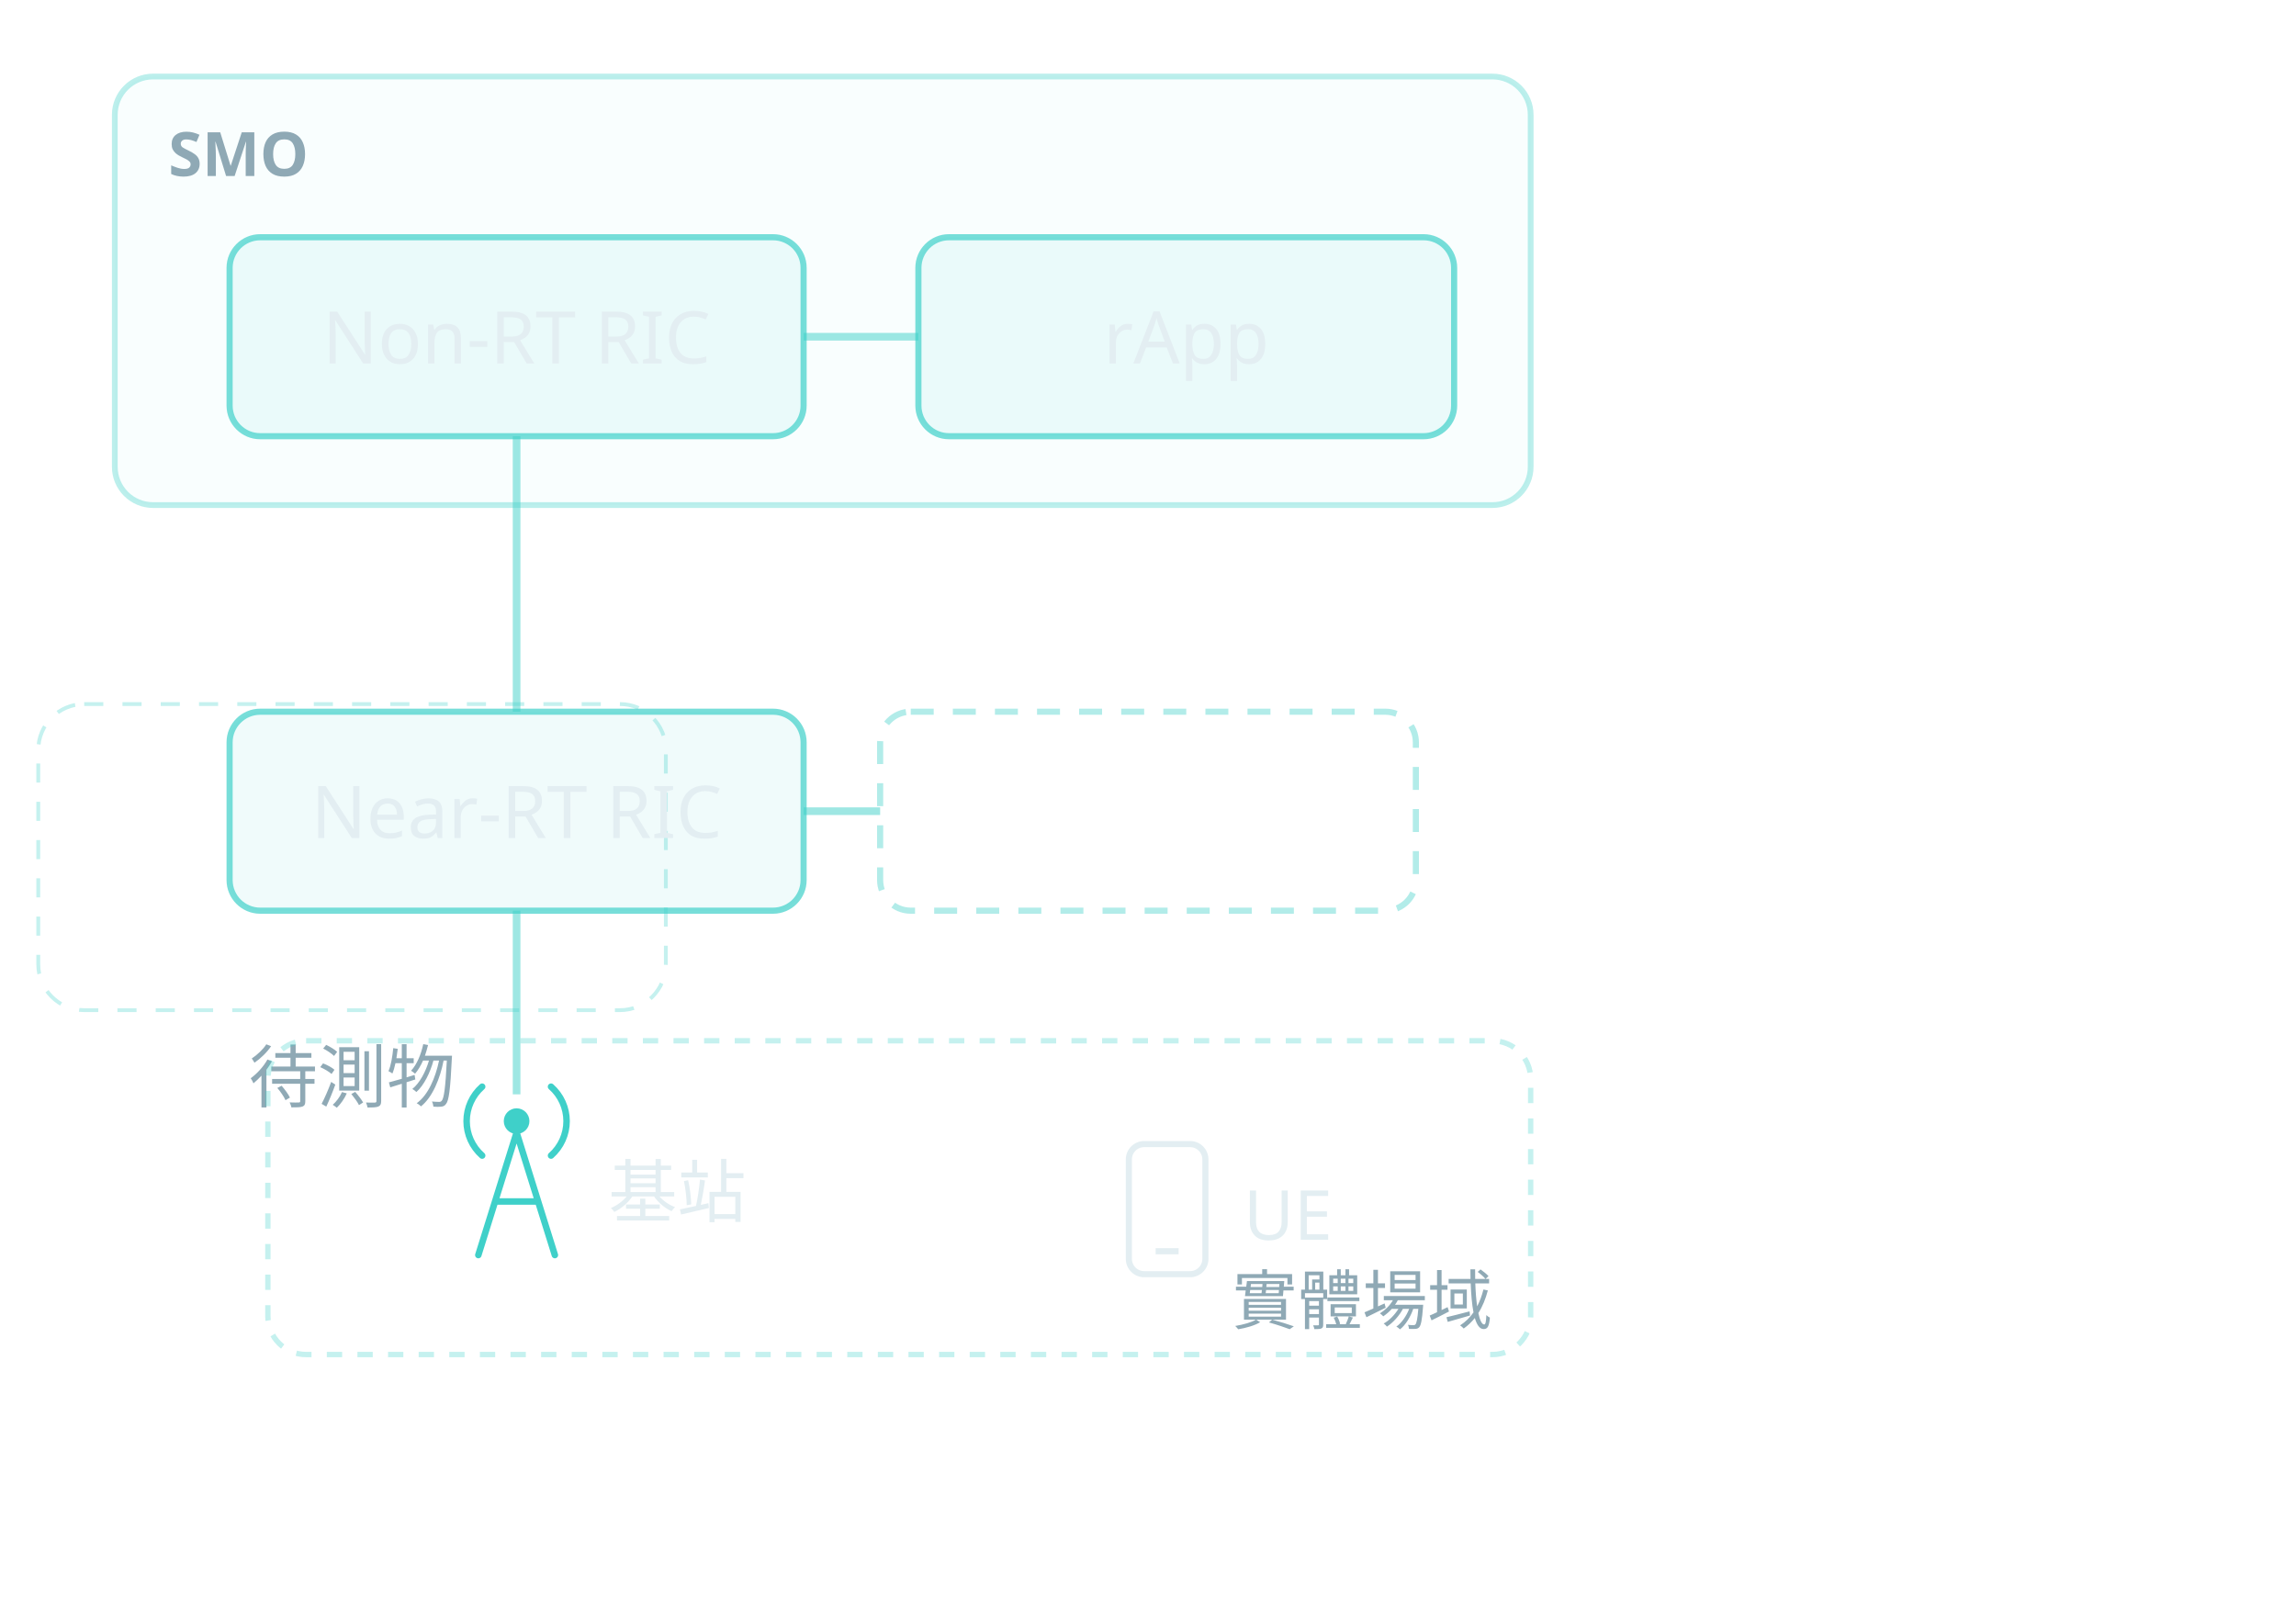
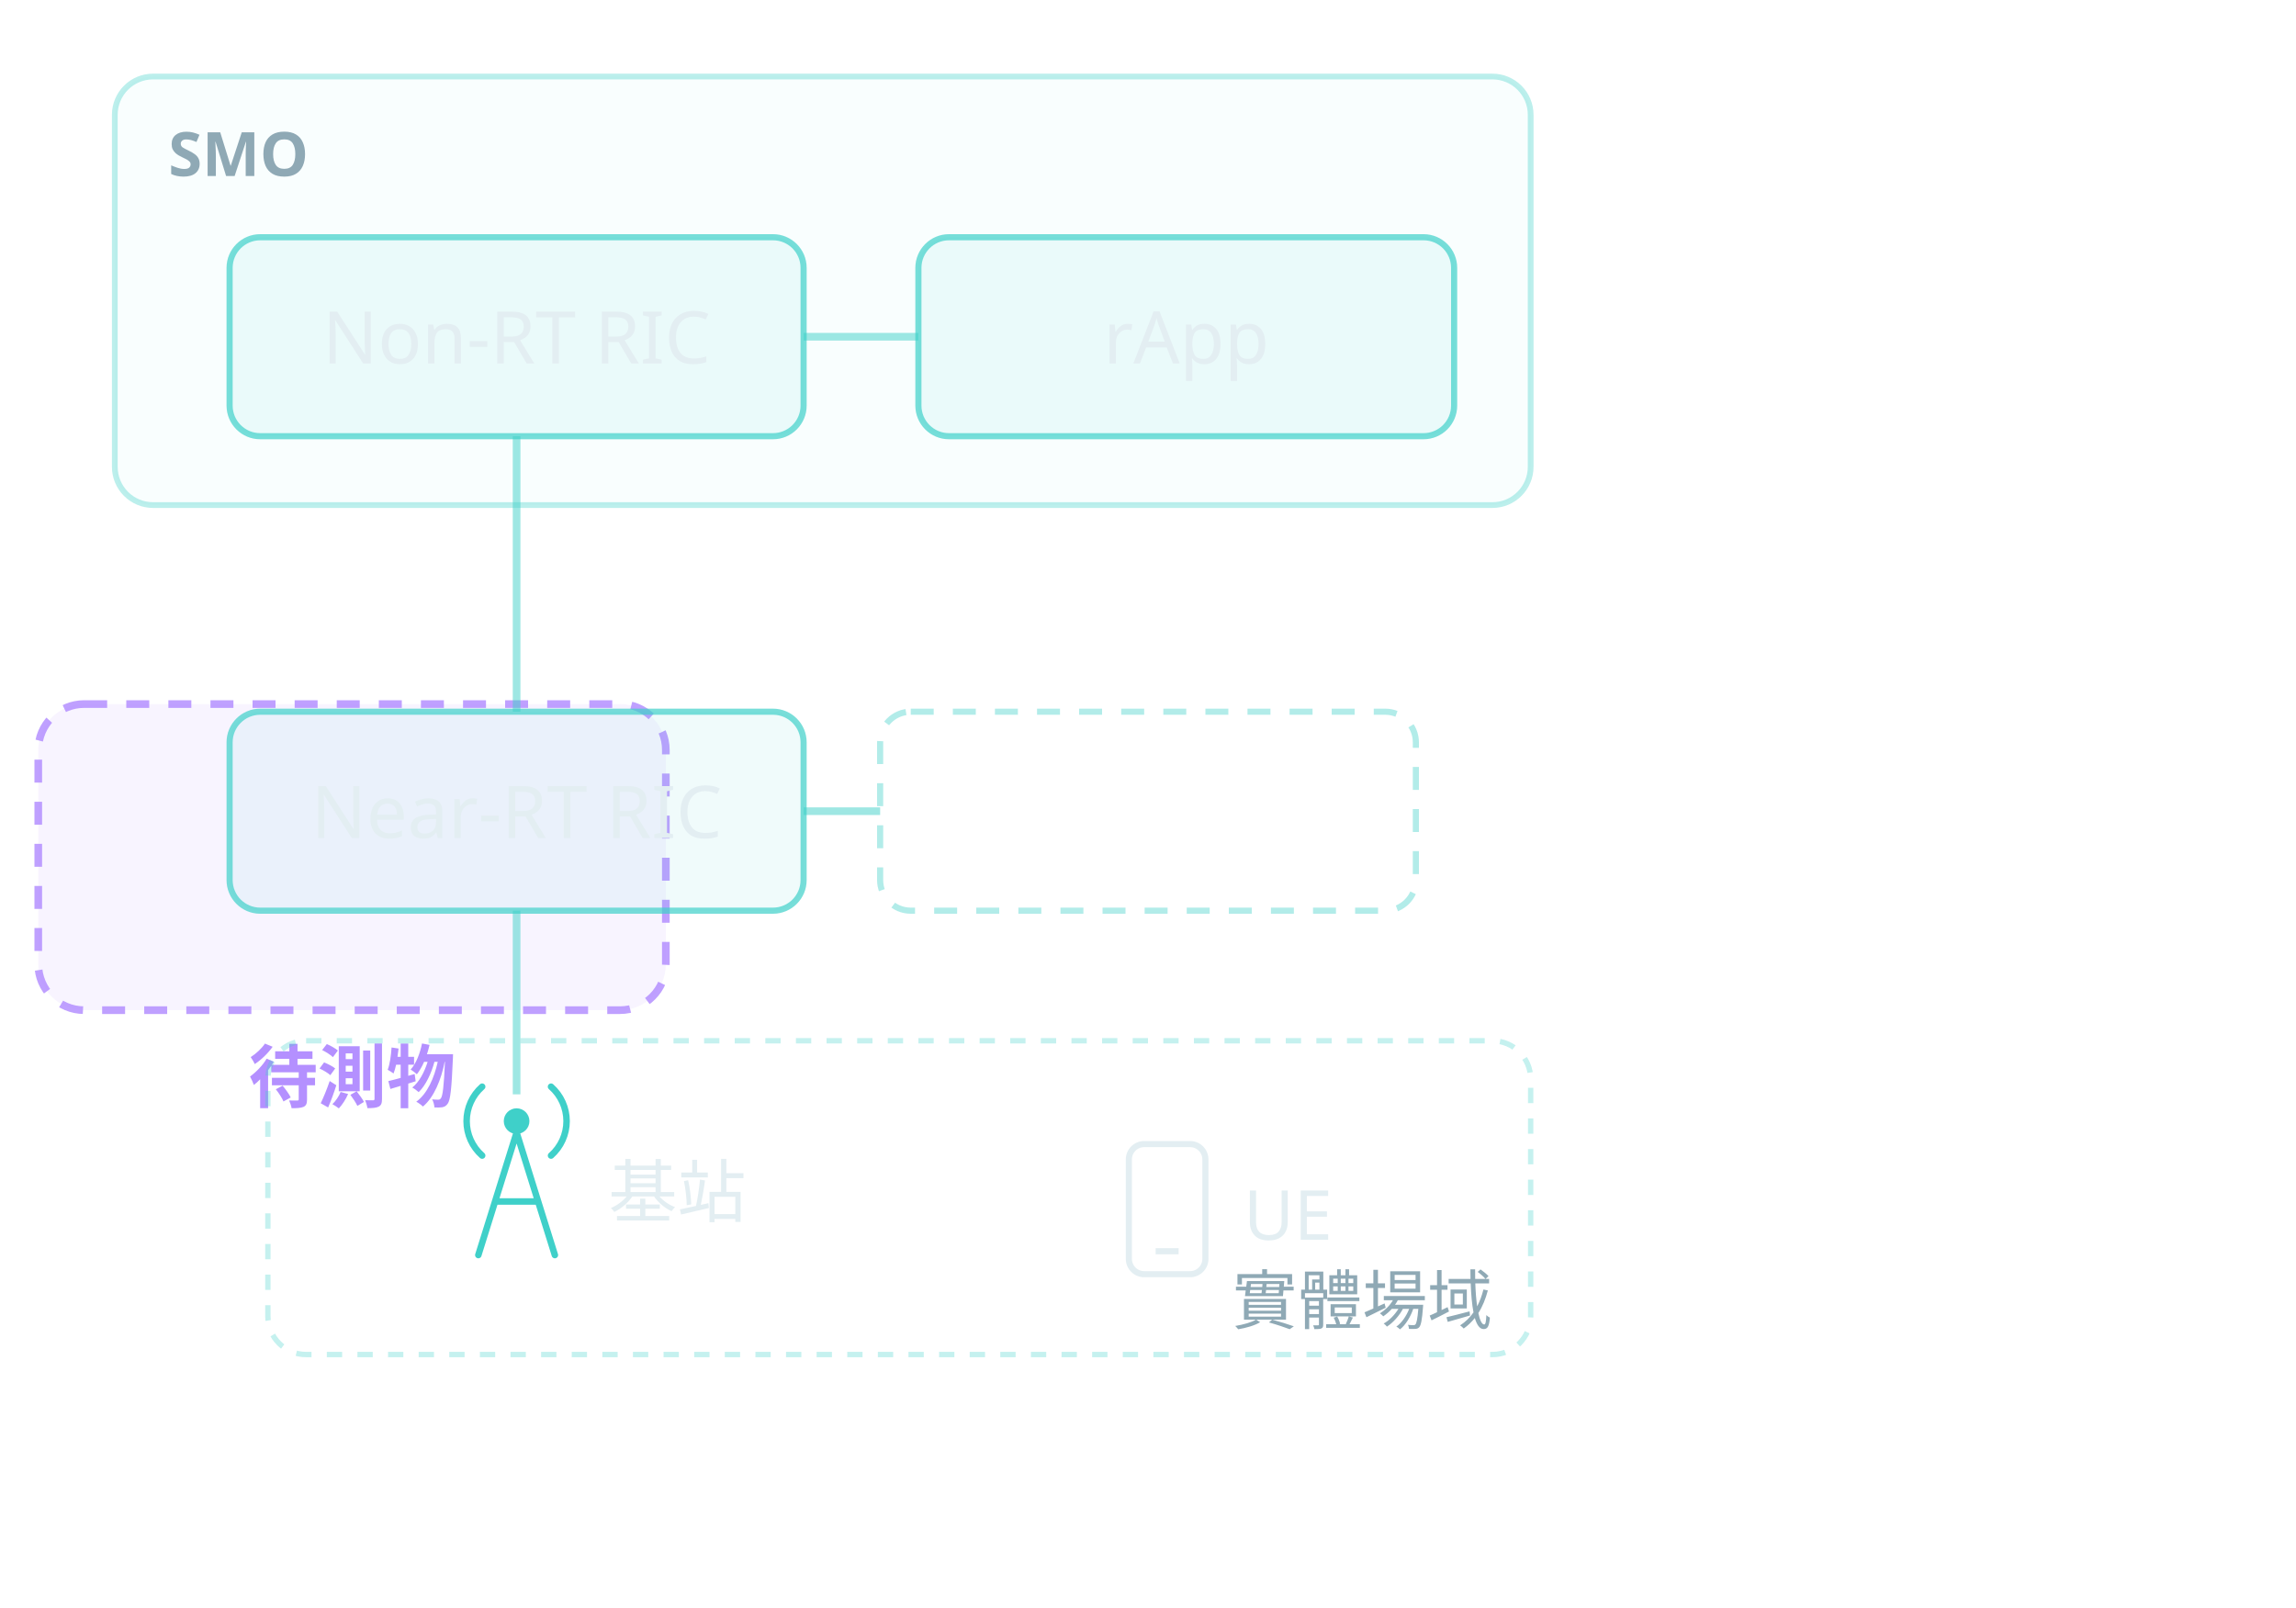
<svg xmlns="http://www.w3.org/2000/svg" viewBox="0 0 600 420" font-family="'Noto Sans TC','PingFang TC','Microsoft JhengHei',sans-serif">
  <g>
    <animate attributeName="opacity" values="1;1;0;0;1" keyTimes="0;.22;.26;.98;1" dur="14s" repeatCount="indefinite" />
-     <rect x="10" y="184" width="164" height="80" rx="12" fill="none" stroke="#3FD0C9" stroke-opacity=".3" stroke-dasharray="5 5" />
-     <text x="92" y="288" text-anchor="middle" font-size="18" fill="#8FA9B5">待測物</text>
+     <rect x="10" y="184" width="164" height="80" rx="12" fill="#B490FF" fill-opacity=".1" stroke="#B490FF" stroke-opacity=".85" stroke-width="2" stroke-dasharray="6 5" />
+     <text x="92" y="288" text-anchor="middle" font-size="18" font-weight="600" fill="#B490FF">待測物</text>
  </g>
  <g>
    <animate attributeName="opacity" values="1;1;0;0;1" keyTimes="0;.96;.97;.99;1" dur="14s" repeatCount="indefinite" />
    <animateTransform attributeName="transform" type="translate" values="156 0;156 0;-14 0;-14 0;156 0;156 0" keyTimes="0;.23;.3;.97;.98;1" dur="14s" repeatCount="indefinite" />
    <rect x="30" y="20" width="370" height="112" rx="10" fill="#3FD0C9" fill-opacity=".03" stroke="#3FD0C9" stroke-opacity=".35" stroke-width="1.5" />
    <text x="44" y="46" font-size="16" font-weight="600" fill="#8FA9B5">SMO</text>
    <rect x="60" y="62" width="150" height="52" rx="8" fill="#3FD0C9" fill-opacity=".08" stroke="#3FD0C9" stroke-opacity=".7" stroke-width="1.6" />
    <text x="135.0" y="95.0" text-anchor="middle" font-size="19" fill="#E3EEF2">Non-RT RIC</text>
    <rect x="240" y="62" width="140" height="52" rx="8" fill="#3FD0C9" fill-opacity=".08" stroke="#3FD0C9" stroke-opacity=".7" stroke-width="1.6" />
    <text x="310.0" y="95.0" text-anchor="middle" font-size="19" fill="#E3EEF2">rApp</text>
    <path d="M210 88 H240" fill="none" stroke="#3FD0C9" stroke-opacity=".5" stroke-width="2" />
    <rect x="60" y="186" width="150" height="52" rx="8" fill="#3FD0C9" fill-opacity=".08" stroke="#3FD0C9" stroke-opacity=".7" stroke-width="1.6" />
    <text x="135.0" y="219.0" text-anchor="middle" font-size="19" fill="#E3EEF2">Near-RT RIC</text>
    <rect x="230" y="186" width="140" height="52" rx="8" fill="none" stroke="#3FD0C9" stroke-opacity=".4" stroke-width="1.6" stroke-dasharray="6 5" />
    <path d="M210 212 H230" fill="none" stroke="#3FD0C9" stroke-opacity=".5" stroke-width="2" />
    <path d="M135 114 V186" fill="none" stroke="#3FD0C9" stroke-opacity=".5" stroke-width="2" />
    <path d="M135 238 V286" fill="none" stroke="#3FD0C9" stroke-opacity=".5" stroke-width="2" />
    <rect x="70" y="272" width="330" height="82" rx="10" fill="none" stroke="#3FD0C9" stroke-opacity=".3" stroke-width="1.4" stroke-dasharray="4 4" />
    <text x="390" y="346" text-anchor="end" font-size="17" fill="#8FA9B5">實體場域</text>
    <g transform="translate(135 306)" fill="none" stroke="#3FD0C9" stroke-width="1.7" stroke-linecap="round" stroke-linejoin="round">
      <path d="M0 -10 L-10 22 M0 -10 L10 22 M-5 8 H5" />
      <circle cy="-13" r="2.5" fill="#3FD0C9" />
      <path d="M-9 -22 A12 12 0 0 0 -9 -4 M9 -22 A12 12 0 0 1 9 -4" />
    </g>
    <text x="159" y="318" font-size="18" fill="#E3EEF2">基站</text>
    <g transform="translate(305 316)" fill="none" stroke="#E3EEF2" stroke-width="1.6">
      <rect x="-10" y="-17" width="20" height="34" rx="4" />
      <path d="M-3 11 H3" />
    </g>
    <text x="325" y="324" font-size="18" fill="#E3EEF2">UE</text>
    <path d="M212 300 Q220 316 212 332" fill="none" stroke="#3FD0C9" stroke-width="2" opacity="0">
      <animate attributeName="opacity" values="0;0;1;0;0" keyTimes="0;0.320;0.330;0.380;1" dur="14s" repeatCount="indefinite" />
    </path>
    <path d="M230 300 Q238 316 230 332" fill="none" stroke="#3FD0C9" stroke-width="2" opacity="0">
      <animate attributeName="opacity" values="0;0;1;0;0" keyTimes="0;0.332;0.342;0.392;1" dur="14s" repeatCount="indefinite" />
    </path>
    <path d="M248 300 Q256 316 248 332" fill="none" stroke="#3FD0C9" stroke-width="2" opacity="0">
      <animate attributeName="opacity" values="0;0;1;0;0" keyTimes="0;0.344;0.354;0.404;1" dur="14s" repeatCount="indefinite" />
    </path>
    <path d="M212 300 Q220 316 212 332" fill="none" stroke="#3FD0C9" stroke-width="2" opacity="0">
      <animate attributeName="opacity" values="0;0;1;0;0" keyTimes="0;0.420;0.430;0.480;1" dur="14s" repeatCount="indefinite" />
    </path>
    <path d="M230 300 Q238 316 230 332" fill="none" stroke="#3FD0C9" stroke-width="2" opacity="0">
      <animate attributeName="opacity" values="0;0;1;0;0" keyTimes="0;0.432;0.442;0.492;1" dur="14s" repeatCount="indefinite" />
    </path>
    <path d="M248 300 Q256 316 248 332" fill="none" stroke="#3FD0C9" stroke-width="2" opacity="0">
      <animate attributeName="opacity" values="0;0;1;0;0" keyTimes="0;0.444;0.454;0.504;1" dur="14s" repeatCount="indefinite" />
    </path>
    <path d="M212 300 Q220 316 212 332" fill="none" stroke="#3FD0C9" stroke-width="2" opacity="0">
      <animate attributeName="opacity" values="0;0;1;0;0" keyTimes="0;0.520;0.530;0.580;1" dur="14s" repeatCount="indefinite" />
    </path>
    <path d="M230 300 Q238 316 230 332" fill="none" stroke="#3FD0C9" stroke-width="2" opacity="0">
      <animate attributeName="opacity" values="0;0;1;0;0" keyTimes="0;0.532;0.542;0.592;1" dur="14s" repeatCount="indefinite" />
    </path>
    <path d="M248 300 Q256 316 248 332" fill="none" stroke="#3FD0C9" stroke-width="2" opacity="0">
      <animate attributeName="opacity" values="0;0;1;0;0" keyTimes="0;0.544;0.554;0.604;1" dur="14s" repeatCount="indefinite" />
    </path>
    <path d="M212 300 Q220 316 212 332" fill="none" stroke="#3FD0C9" stroke-width="2" opacity="0">
      <animate attributeName="opacity" values="0;0;1;0;0" keyTimes="0;0.620;0.630;0.680;1" dur="14s" repeatCount="indefinite" />
    </path>
    <path d="M230 300 Q238 316 230 332" fill="none" stroke="#3FD0C9" stroke-width="2" opacity="0">
      <animate attributeName="opacity" values="0;0;1;0;0" keyTimes="0;0.632;0.642;0.692;1" dur="14s" repeatCount="indefinite" />
    </path>
    <path d="M248 300 Q256 316 248 332" fill="none" stroke="#3FD0C9" stroke-width="2" opacity="0">
      <animate attributeName="opacity" values="0;0;1;0;0" keyTimes="0;0.644;0.654;0.704;1" dur="14s" repeatCount="indefinite" />
    </path>
    <circle r="5.5" fill="#E3EEF2" opacity="0">
      <animateMotion dur="14s" repeatCount="indefinite" path="M300 212 H135 V286" keyPoints="0;0;1;0;0;1;0;0;1;0;0;1;0;0" keyTimes="0;0.32;0.38;0.381;0.41;0.47;0.47;0.53;0.59;0.591;0.62;0.68;0.68;1" calcMode="linear" />
      <animate attributeName="opacity" values="0;1;0;1;0;1;0;1;0;0" keyTimes="0;0.32;0.38;0.41;0.47;0.53;0.59;0.62;0.68;1" dur="14s" repeatCount="indefinite" calcMode="discrete" />
    </circle>
    <g opacity="0">
      <animate attributeName="opacity" values="0;1;1;0;0" keyTimes="0;.04;.96;.97;1" dur="14s" repeatCount="indefinite" />
      <animateTransform attributeName="transform" type="translate" values="-367 0;-367 0;-367 -53;0 -53;0 0;0 0" keyTimes="0;.08;.105;.175;.2;1" dur="14s" repeatCount="indefinite" />
-       <rect x="230" y="186" width="140" height="52" rx="8" fill="#1F4A52" stroke="#3FD0C9" stroke-width="2" />
+       <rect x="230" y="186" width="140" height="52" rx="8" fill="#2C224D" stroke="#B490FF" stroke-width="2" />
      <text x="300.0" y="219.0" text-anchor="middle" font-size="19" font-weight="600" fill="#E3EEF2">xApp</text>
-       <rect x="225" y="181" width="150" height="62" rx="11" fill="none" stroke="#3FD0C9" stroke-width="2" opacity="0">
+       <rect x="225" y="181" width="150" height="62" rx="11" fill="none" stroke="#B490FF" stroke-width="2" opacity="0">
        <animate attributeName="opacity" values="0;0;1;0;0" keyTimes="0;.2;.22;.26;1" dur="14s" repeatCount="indefinite" />
      </rect>
    </g>
    <g opacity="0">
      <animate attributeName="opacity" values="0;0;1;1;0;0" keyTimes="0;0.3;0.320;0.500;0.52;1" dur="14s" repeatCount="indefinite" />
      <rect x="228" y="184" width="144" height="56" rx="9" fill="#16222E" fill-opacity=".75" />
      <text x="300" y="258" text-anchor="middle" font-size="14" fill="#F08A24">OFF</text>
    </g>
    <g opacity="0">
      <animate attributeName="opacity" values="0;0;1;1;0;0" keyTimes="0;0.52;0.540;0.730;0.75;1" dur="14s" repeatCount="indefinite" />
      <text x="300" y="258" text-anchor="middle" font-size="14" fill="#3FD0C9">ON</text>
    </g>
  </g>
  <g opacity="0">
    <animate attributeName="opacity" values="0;0;1;1;0;0" keyTimes="0;0.3;0.320;0.730;0.75;1" dur="14s" repeatCount="indefinite" />
    <rect x="400" y="104" width="190" height="200" rx="12" fill="#16222E" stroke="#3FD0C9" stroke-opacity=".5" stroke-width="1.5" />
    <path d="M418 266 H574 M418 124 V266" stroke="#4A6272" stroke-width="1.3" />
    <path d="M420 236 L444 250 L468 232 L492 256 L516 240 L540 258 L564 246" fill="none" stroke="#F08A24" stroke-width="2.5" stroke-linejoin="round" stroke-linecap="round" stroke-dasharray="220" stroke-dashoffset="220">
      <animate attributeName="stroke-dashoffset" values="220;220;0;0" keyTimes="0;0.32;0.5;1" dur="14s" repeatCount="indefinite" />
    </path>
    <path d="M420 170 L444 156 L468 166 L492 146 L516 154 L540 140 L564 148" fill="none" stroke="#3FD0C9" stroke-width="2.5" stroke-linejoin="round" stroke-linecap="round" stroke-dasharray="220" stroke-dashoffset="220">
      <animate attributeName="stroke-dashoffset" values="220;220;0;0" keyTimes="0;0.53;0.71;1" dur="14s" repeatCount="indefinite" />
    </path>
    <g opacity="0">
      <animate attributeName="opacity" values="0;0;1;1;0;0" keyTimes="0;0.7;0.710;0.740;0.75;1" dur="14s" repeatCount="indefinite" />
      <path d="M580 240 V160" stroke="#E3EEF2" stroke-width="2" />
      <path d="M574 168 L580 158 L586 168" fill="none" stroke="#E3EEF2" stroke-width="2" />
    </g>
    <circle cx="426" cy="288" r="5" fill="#F08A24" />
    <text x="436" y="294" font-size="18" fill="#8FA9B5">啟用前</text>
    <circle cx="504" cy="288" r="5" fill="#3FD0C9" />
    <text x="514" y="294" font-size="18" fill="#8FA9B5">啟用後</text>
  </g>
  <g opacity="0">
    <animate attributeName="opacity" values="0;0;1;1;0;0" keyTimes="0;0.75;0.770;0.950;0.97;1" dur="14s" repeatCount="indefinite" />
    <circle cx="495" cy="200" r="70" fill="#3FD0C9" fill-opacity=".07" />
    <path d="M459 150 H513 L531 168 V250 H459 Z" fill="#16222E" stroke="#3FD0C9" stroke-width="2" stroke-linejoin="round" />
    <path d="M513 150 V168 H531" fill="none" stroke="#3FD0C9" stroke-width="2" stroke-linejoin="round" />
    <rect x="475" y="202" width="16" height="24" rx="2" fill="#F08A24" />
    <rect x="499" y="174" width="16" height="52" rx="2" fill="#3FD0C9" />
    <path d="M469 228 H521" stroke="#8FA9B5" stroke-width="1.5" />
-     <text x="495" y="292" text-anchor="middle" font-size="22" fill="#E3EEF2">效能報告</text>
+     <text x="495" y="292" text-anchor="middle" font-size="22" fill="#E3EEF2">效能驗測報告</text>
  </g>
  <text x="300" y="404" text-anchor="middle" font-size="22" fill="#3FD0C9" opacity="0">① 部署至 RIC<animate attributeName="opacity" values="0;0;1;1;0;0" keyTimes="0;0.06;0.080;0.280;0.3;1" dur="14s" repeatCount="indefinite" />
  </text>
  <text x="300" y="404" text-anchor="middle" font-size="22" fill="#3FD0C9" opacity="0">② 實測：啟用前 vs 啟用後<animate attributeName="opacity" values="0;0;1;1;0;0" keyTimes="0;0.3;0.320;0.730;0.75;1" dur="14s" repeatCount="indefinite" />
  </text>
  <text x="300" y="404" text-anchor="middle" font-size="22" fill="#3FD0C9" opacity="0">③ 產出報告<animate attributeName="opacity" values="0;0;1;1;0;0" keyTimes="0;0.75;0.770;0.950;0.97;1" dur="14s" repeatCount="indefinite" />
  </text>
</svg>
